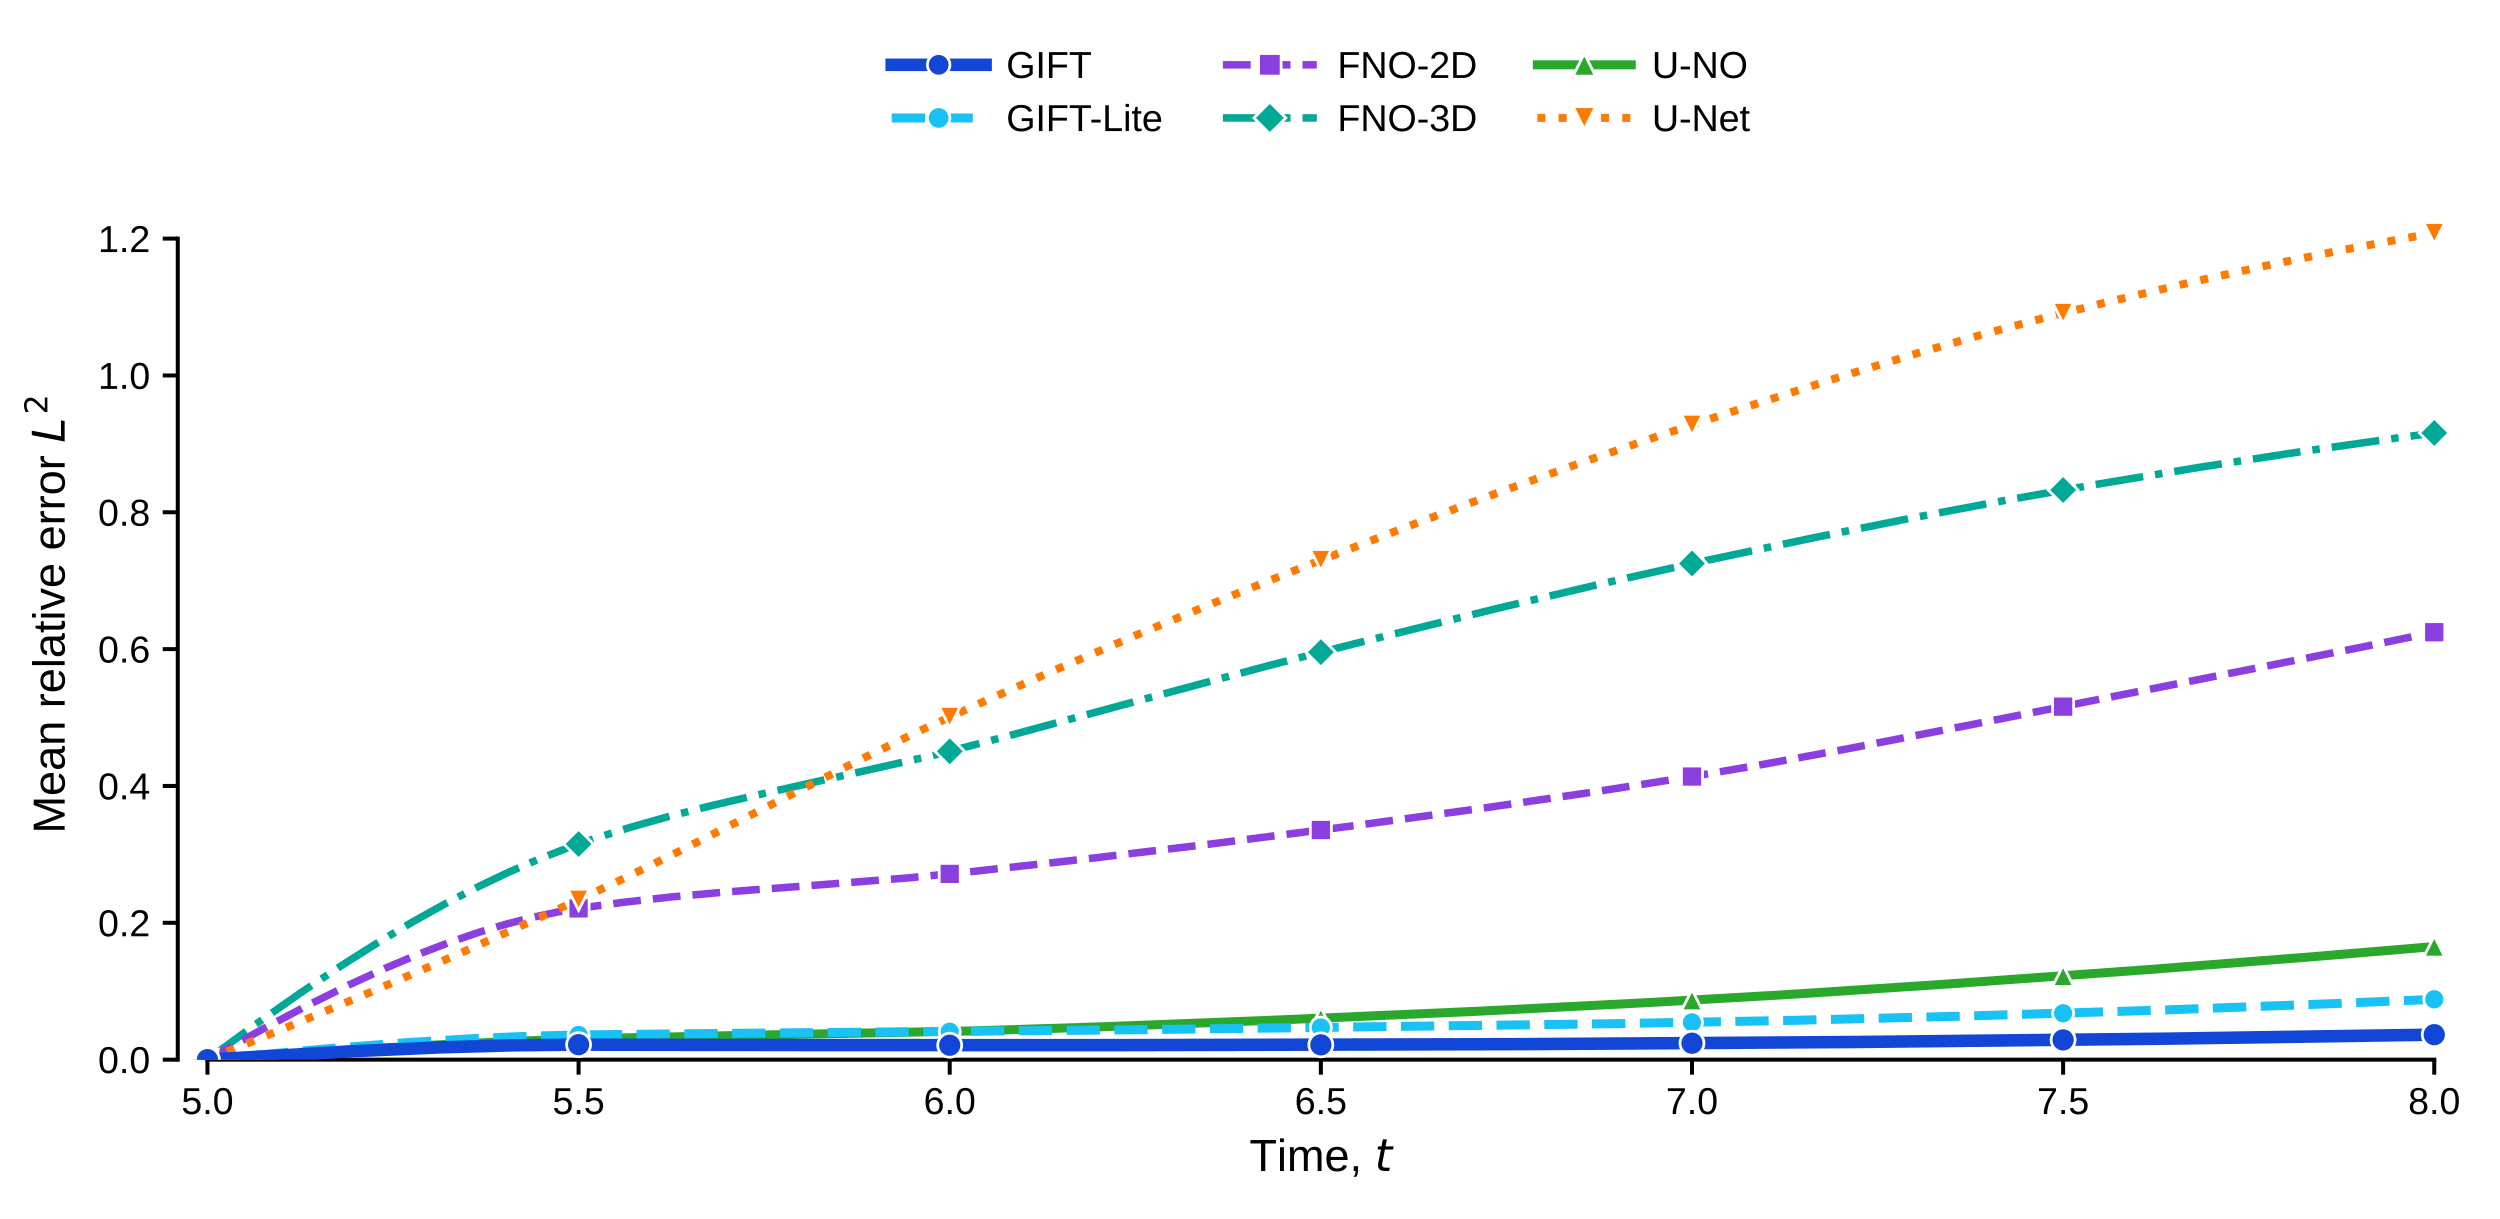
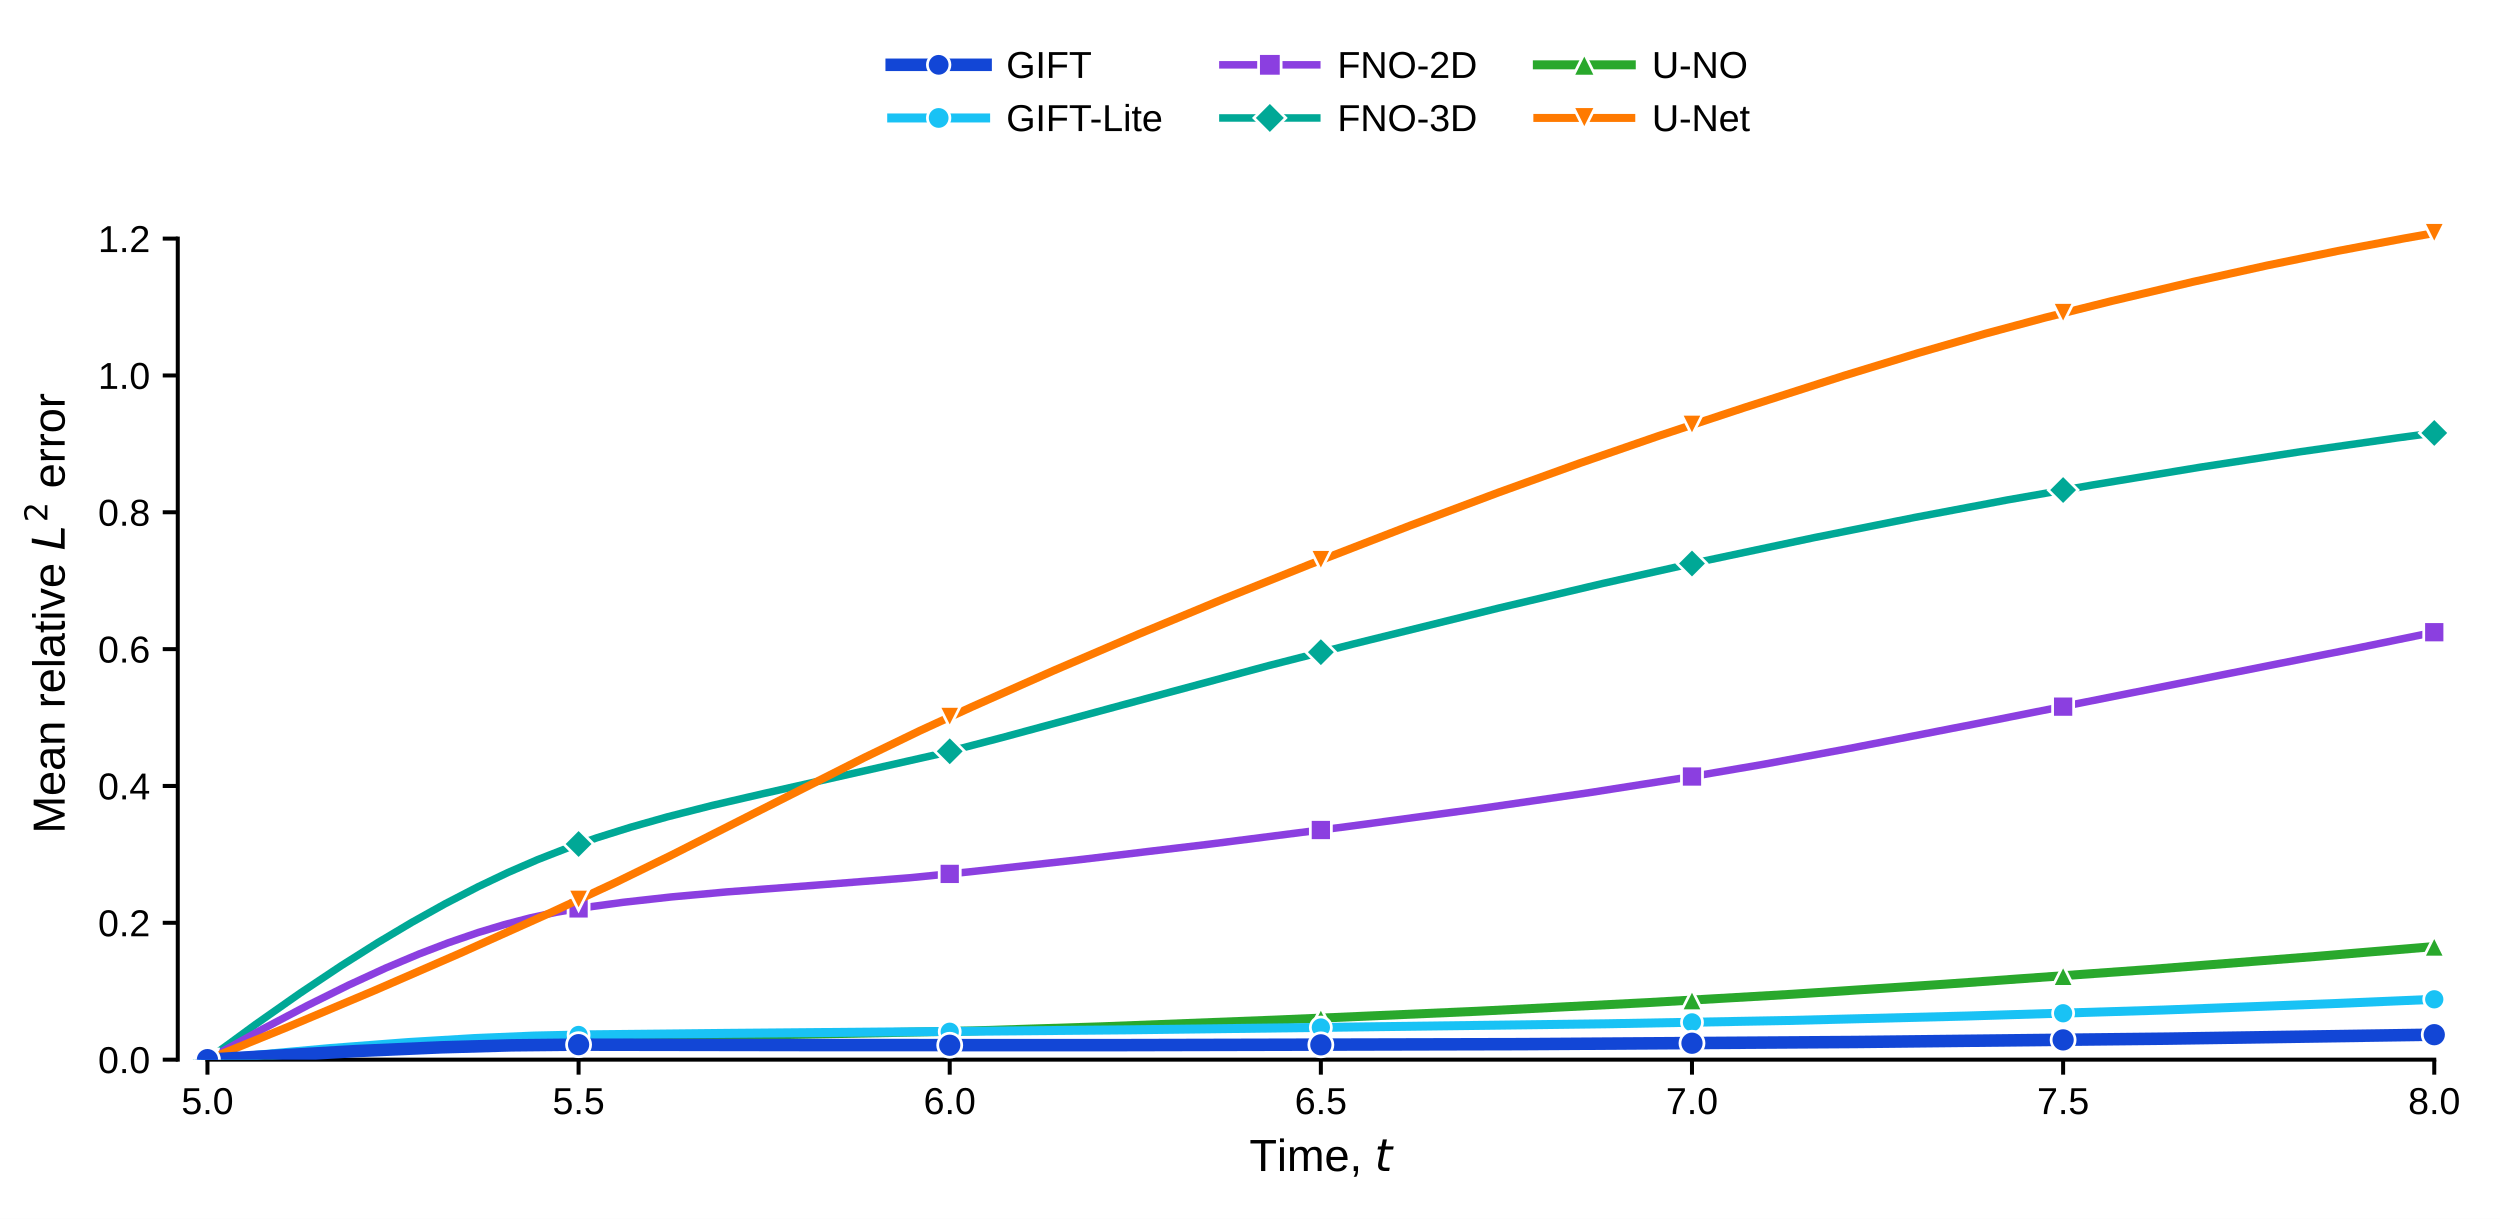
<svg xmlns="http://www.w3.org/2000/svg" xmlns:xlink="http://www.w3.org/1999/xlink" width="499.186pt" height="243.374pt" viewBox="0 0 499.186 243.374" version="1.1">
  <defs>
    <style type="text/css">*{stroke-linejoin: round; stroke-linecap: butt}</style>
  </defs>
  <g id="figure_1">
    <g id="patch_1">
      <path d="M 0 243.374  L 499.186 243.374  L 499.186 0  L 0 0  z " style="fill: #ffffff" />
    </g>
    <g id="axes_1">
      <g id="patch_2">
        <path d="M 35.495 211.584  L 491.986 211.584  L 491.986 33.342  L 35.495 33.342  z " style="fill: #ffffff" />
      </g>
      <g id="matplotlib.axis_1">
        <g id="xtick_1">
          <g id="line2d_1">
            <defs>
-               <path id="m64d109579c" d="M 0 0  L 0 3  " style="stroke: #000000; stroke-width: 0.8" />
+               <path id="mcca09afe3e" d="M 0 0  L 0 3  " style="stroke: #000000; stroke-width: 0.8" />
            </defs>
            <g>
-               <use xlink:href="#m64d109579c" x="41.423" y="211.584" style="stroke: #000000; stroke-width: 0.8" />
+               <use xlink:href="#mcca09afe3e" x="41.423" y="211.584" style="stroke: #000000; stroke-width: 0.8" />
            </g>
          </g>
          <g id="text_1">
            <text style="font-size: 7.5px; font-family: 'Arial', 'DejaVu Sans', 'Liberation Sans', sans-serif; text-anchor: middle" x="41.423" y="222.452" transform="rotate(-0 41.42346 222.4525)">5.0</text>
          </g>
        </g>
        <g id="xtick_2">
          <g id="line2d_2">
            <g>
-               <use xlink:href="#m64d109579c" x="115.529" y="211.584" style="stroke: #000000; stroke-width: 0.8" />
+               <use xlink:href="#mcca09afe3e" x="115.529" y="211.584" style="stroke: #000000; stroke-width: 0.8" />
            </g>
          </g>
          <g id="text_2">
            <text style="font-size: 7.5px; font-family: 'Arial', 'DejaVu Sans', 'Liberation Sans', sans-serif; text-anchor: middle" x="115.529" y="222.452" transform="rotate(-0 115.5292 222.4525)">5.5</text>
          </g>
        </g>
        <g id="xtick_3">
          <g id="line2d_3">
            <g>
-               <use xlink:href="#m64d109579c" x="189.635" y="211.584" style="stroke: #000000; stroke-width: 0.8" />
+               <use xlink:href="#mcca09afe3e" x="189.635" y="211.584" style="stroke: #000000; stroke-width: 0.8" />
            </g>
          </g>
          <g id="text_3">
            <text style="font-size: 7.5px; font-family: 'Arial', 'DejaVu Sans', 'Liberation Sans', sans-serif; text-anchor: middle" x="189.635" y="222.452" transform="rotate(-0 189.6349 222.4525)">6.0</text>
          </g>
        </g>
        <g id="xtick_4">
          <g id="line2d_4">
            <g>
-               <use xlink:href="#m64d109579c" x="263.741" y="211.584" style="stroke: #000000; stroke-width: 0.8" />
+               <use xlink:href="#mcca09afe3e" x="263.741" y="211.584" style="stroke: #000000; stroke-width: 0.8" />
            </g>
          </g>
          <g id="text_4">
            <text style="font-size: 7.5px; font-family: 'Arial', 'DejaVu Sans', 'Liberation Sans', sans-serif; text-anchor: middle" x="263.741" y="222.452" transform="rotate(-0 263.7407 222.4525)">6.5</text>
          </g>
        </g>
        <g id="xtick_5">
          <g id="line2d_5">
            <g>
-               <use xlink:href="#m64d109579c" x="337.846" y="211.584" style="stroke: #000000; stroke-width: 0.8" />
+               <use xlink:href="#mcca09afe3e" x="337.846" y="211.584" style="stroke: #000000; stroke-width: 0.8" />
            </g>
          </g>
          <g id="text_5">
            <text style="font-size: 7.5px; font-family: 'Arial', 'DejaVu Sans', 'Liberation Sans', sans-serif; text-anchor: middle" x="337.846" y="222.452" transform="rotate(-0 337.8464 222.4525)">7.0</text>
          </g>
        </g>
        <g id="xtick_6">
          <g id="line2d_6">
            <g>
-               <use xlink:href="#m64d109579c" x="411.952" y="211.584" style="stroke: #000000; stroke-width: 0.8" />
+               <use xlink:href="#mcca09afe3e" x="411.952" y="211.584" style="stroke: #000000; stroke-width: 0.8" />
            </g>
          </g>
          <g id="text_6">
            <text style="font-size: 7.5px; font-family: 'Arial', 'DejaVu Sans', 'Liberation Sans', sans-serif; text-anchor: middle" x="411.952" y="222.452" transform="rotate(-0 411.9521 222.4525)">7.5</text>
          </g>
        </g>
        <g id="xtick_7">
          <g id="line2d_7">
            <g>
-               <use xlink:href="#m64d109579c" x="486.058" y="211.584" style="stroke: #000000; stroke-width: 0.8" />
+               <use xlink:href="#mcca09afe3e" x="486.058" y="211.584" style="stroke: #000000; stroke-width: 0.8" />
            </g>
          </g>
          <g id="text_7">
            <text style="font-size: 7.5px; font-family: 'Arial', 'DejaVu Sans', 'Liberation Sans', sans-serif; text-anchor: middle" x="486.058" y="222.452" transform="rotate(-0 486.0579 222.4525)">8.0</text>
          </g>
        </g>
        <g id="text_8">
          <g transform="translate(249.4757 234.3851)">
            <text>
              <tspan x="0" y="-0.562" style="font-size: 9px; font-family: 'Arial'">T</tspan>
              <tspan x="5.498" y="-0.562" style="font-size: 9px; font-family: 'Arial'">i</tspan>
              <tspan x="7.497" y="-0.562" style="font-size: 9px; font-family: 'Arial'">m</tspan>
              <tspan x="14.994" y="-0.562" style="font-size: 9px; font-family: 'Arial'">e</tspan>
              <tspan x="20" y="-0.562" style="font-size: 9px; font-family: 'Arial'">,</tspan>
              <tspan x="22.5" y="-0.562" style="font-size: 9px; font-family: 'Arial'"> </tspan>
              <tspan x="25" y="-0.562" style="font-style: oblique; font-size: 9px; font-family: 'DejaVu Sans'">t</tspan>
            </text>
          </g>
        </g>
      </g>
      <g id="matplotlib.axis_2">
        <g id="ytick_1">
          <g id="line2d_8">
            <defs>
-               <path id="m14e2bdd901" d="M 0 0  L -3 0  " style="stroke: #000000; stroke-width: 0.8" />
+               <path id="m4d15c0b172" d="M 0 0  L -3 0  " style="stroke: #000000; stroke-width: 0.8" />
            </defs>
            <g>
-               <use xlink:href="#m14e2bdd901" x="35.495" y="211.584" style="stroke: #000000; stroke-width: 0.8" />
+               <use xlink:href="#m4d15c0b172" x="35.495" y="211.584" style="stroke: #000000; stroke-width: 0.8" />
            </g>
          </g>
          <g id="text_9">
            <text style="font-size: 7.5px; font-family: 'Arial', 'DejaVu Sans', 'Liberation Sans', sans-serif; text-anchor: end" x="29.995" y="214.268" transform="rotate(-0 29.995 214.2683)">0.0</text>
          </g>
        </g>
        <g id="ytick_2">
          <g id="line2d_9">
            <g>
-               <use xlink:href="#m14e2bdd901" x="35.495" y="184.261" style="stroke: #000000; stroke-width: 0.8" />
+               <use xlink:href="#m4d15c0b172" x="35.495" y="184.261" style="stroke: #000000; stroke-width: 0.8" />
            </g>
          </g>
          <g id="text_10">
            <text style="font-size: 7.5px; font-family: 'Arial', 'DejaVu Sans', 'Liberation Sans', sans-serif; text-anchor: end" x="29.995" y="186.945" transform="rotate(-0 29.995 186.9451)">0.2</text>
          </g>
        </g>
        <g id="ytick_3">
          <g id="line2d_10">
            <g>
-               <use xlink:href="#m14e2bdd901" x="35.495" y="156.938" style="stroke: #000000; stroke-width: 0.8" />
+               <use xlink:href="#m4d15c0b172" x="35.495" y="156.938" style="stroke: #000000; stroke-width: 0.8" />
            </g>
          </g>
          <g id="text_11">
            <text style="font-size: 7.5px; font-family: 'Arial', 'DejaVu Sans', 'Liberation Sans', sans-serif; text-anchor: end" x="29.995" y="159.622" transform="rotate(-0 29.995 159.6219)">0.4</text>
          </g>
        </g>
        <g id="ytick_4">
          <g id="line2d_11">
            <g>
-               <use xlink:href="#m14e2bdd901" x="35.495" y="129.614" style="stroke: #000000; stroke-width: 0.8" />
+               <use xlink:href="#m4d15c0b172" x="35.495" y="129.614" style="stroke: #000000; stroke-width: 0.8" />
            </g>
          </g>
          <g id="text_12">
            <text style="font-size: 7.5px; font-family: 'Arial', 'DejaVu Sans', 'Liberation Sans', sans-serif; text-anchor: end" x="29.995" y="132.299" transform="rotate(-0 29.995 132.2987)">0.6</text>
          </g>
        </g>
        <g id="ytick_5">
          <g id="line2d_12">
            <g>
-               <use xlink:href="#m14e2bdd901" x="35.495" y="102.291" style="stroke: #000000; stroke-width: 0.8" />
+               <use xlink:href="#m4d15c0b172" x="35.495" y="102.291" style="stroke: #000000; stroke-width: 0.8" />
            </g>
          </g>
          <g id="text_13">
            <text style="font-size: 7.5px; font-family: 'Arial', 'DejaVu Sans', 'Liberation Sans', sans-serif; text-anchor: end" x="29.995" y="104.975" transform="rotate(-0 29.995 104.9755)">0.8</text>
          </g>
        </g>
        <g id="ytick_6">
          <g id="line2d_13">
            <g>
-               <use xlink:href="#m14e2bdd901" x="35.495" y="74.968" style="stroke: #000000; stroke-width: 0.8" />
+               <use xlink:href="#m4d15c0b172" x="35.495" y="74.968" style="stroke: #000000; stroke-width: 0.8" />
            </g>
          </g>
          <g id="text_14">
            <text style="font-size: 7.5px; font-family: 'Arial', 'DejaVu Sans', 'Liberation Sans', sans-serif; text-anchor: end" x="29.995" y="77.652" transform="rotate(-0 29.995 77.65226)">1.0</text>
          </g>
        </g>
        <g id="ytick_7">
          <g id="line2d_14">
            <g>
-               <use xlink:href="#m14e2bdd901" x="35.495" y="47.645" style="stroke: #000000; stroke-width: 0.8" />
+               <use xlink:href="#m4d15c0b172" x="35.495" y="47.645" style="stroke: #000000; stroke-width: 0.8" />
            </g>
          </g>
          <g id="text_15">
            <text style="font-size: 7.5px; font-family: 'Arial', 'DejaVu Sans', 'Liberation Sans', sans-serif; text-anchor: end" x="29.995" y="50.329" transform="rotate(-0 29.995 50.32905)">1.2</text>
          </g>
        </g>
        <g id="text_16">
          <g transform="translate(13.78125 166.4279) rotate(-90)">
            <text>
              <tspan x="0" y="-0.873" style="font-size: 9px; font-family: 'Arial'">M</tspan>
              <tspan x="7.497" y="-0.873" style="font-size: 9px; font-family: 'Arial'">e</tspan>
              <tspan x="12.502" y="-0.873" style="font-size: 9px; font-family: 'Arial'">a</tspan>
              <tspan x="17.508" y="-0.873" style="font-size: 9px; font-family: 'Arial'">n</tspan>
              <tspan x="22.513" y="-0.873" style="font-size: 9px; font-family: 'Arial'"> </tspan>
              <tspan x="25.014" y="-0.873" style="font-size: 9px; font-family: 'Arial'">r</tspan>
              <tspan x="28.011" y="-0.873" style="font-size: 9px; font-family: 'Arial'">e</tspan>
              <tspan x="33.016" y="-0.873" style="font-size: 9px; font-family: 'Arial'">l</tspan>
              <tspan x="35.016" y="-0.873" style="font-size: 9px; font-family: 'Arial'">a</tspan>
              <tspan x="40.021" y="-0.873" style="font-size: 9px; font-family: 'Arial'">t</tspan>
              <tspan x="42.521" y="-0.873" style="font-size: 9px; font-family: 'Arial'">i</tspan>
              <tspan x="44.521" y="-0.873" style="font-size: 9px; font-family: 'Arial'">v</tspan>
              <tspan x="49.021" y="-0.873" style="font-size: 9px; font-family: 'Arial'">e</tspan>
              <tspan x="54.026" y="-0.873" style="font-size: 9px; font-family: 'Arial'"> </tspan>
-               <tspan x="56.527" y="-0.873" style="font-size: 9px; font-family: 'Arial'">e</tspan>
-               <tspan x="61.532" y="-0.873" style="font-size: 9px; font-family: 'Arial'">r</tspan>
-               <tspan x="64.529" y="-0.873" style="font-size: 9px; font-family: 'Arial'">r</tspan>
-               <tspan x="67.526" y="-0.873" style="font-size: 9px; font-family: 'Arial'">o</tspan>
-               <tspan x="72.532" y="-0.873" style="font-size: 9px; font-family: 'Arial'">r</tspan>
-               <tspan x="75.529" y="-0.873" style="font-size: 9px; font-family: 'Arial'"> </tspan>
-               <tspan x="78.029" y="-0.873" style="font-style: oblique; font-size: 9px; font-family: 'DejaVu Sans'">L</tspan>
-               <tspan x="83.675" y="-4.319" style="font-size: 6.3px; font-family: 'DejaVu Sans'">2</tspan>
+               <tspan x="66.427" y="-0.873" style="font-size: 9px; font-family: 'Arial'"> </tspan>
+               <tspan x="68.927" y="-0.873" style="font-size: 9px; font-family: 'Arial'">e</tspan>
+               <tspan x="73.933" y="-0.873" style="font-size: 9px; font-family: 'Arial'">r</tspan>
+               <tspan x="76.93" y="-0.873" style="font-size: 9px; font-family: 'Arial'">r</tspan>
+               <tspan x="79.927" y="-0.873" style="font-size: 9px; font-family: 'Arial'">o</tspan>
+               <tspan x="84.932" y="-0.873" style="font-size: 9px; font-family: 'Arial'">r</tspan>
+               <tspan x="56.527" y="-0.873" style="font-style: oblique; font-size: 9px; font-family: 'DejaVu Sans'">L</tspan>
+               <tspan x="62.173" y="-4.319" style="font-size: 6.3px; font-family: 'DejaVu Sans'">2</tspan>
            </text>
          </g>
        </g>
      </g>
      <g id="patch_3">
        <path d="M 35.495 211.584  L 35.495 47.645  " style="fill: none; stroke: #000000; stroke-width: 0.8; stroke-linejoin: miter; stroke-linecap: square" />
      </g>
      <g id="patch_4">
        <path d="M 41.423 211.584  L 486.058 211.584  " style="fill: none; stroke: #000000; stroke-width: 0.8; stroke-linejoin: miter; stroke-linecap: square" />
      </g>
      <g id="line2d_15">
-         <path d="M 41.423 211.584  L 51.057 204.527  L 59.95 198.289  L 68.102 192.85  L 75.512 188.17  L 82.182 184.199  L 88.851 180.478  L 95.521 177.029  L 101.449 174.208  L 107.378 171.635  L 113.306 169.323  L 119.234 167.269  L 125.904 165.181  L 133.315 163.087  L 142.207 160.825  L 152.582 158.425  L 187.412 150.58  L 200.01 147.293  L 224.465 140.67  L 253.366 132.89  L 270.41 128.544  L 299.311 121.398  L 320.061 116.494  L 337.846 112.518  L 362.301 107.338  L 382.31 103.318  L 400.836 99.821  L 417.881 96.828  L 439.371 93.278  L 459.38 90.192  L 478.647 87.444  L 486.058 86.45  L 486.058 86.45  " clip-path="url(#pedb74ecdf4)" style="fill: none; stroke-dasharray: 9.6,2.4,1.5,2.4; stroke-dashoffset: 0; stroke: #00a896; stroke-width: 1.5" />
+         <path d="M 41.423 211.584  L 51.057 204.527  L 59.95 198.289  L 68.102 192.85  L 75.512 188.17  L 82.182 184.199  L 88.851 180.478  L 95.521 177.029  L 101.449 174.208  L 107.378 171.635  L 113.306 169.323  L 119.234 167.269  L 125.904 165.181  L 133.315 163.087  L 142.207 160.825  L 152.582 158.425  L 187.412 150.58  L 200.01 147.293  L 224.465 140.67  L 253.366 132.89  L 270.41 128.544  L 299.311 121.398  L 320.061 116.494  L 337.846 112.518  L 362.301 107.338  L 382.31 103.318  L 400.836 99.821  L 417.881 96.828  L 439.371 93.278  L 459.38 90.192  L 478.647 87.444  L 486.058 86.45  L 486.058 86.45  " clip-path="url(#pe51feea8d5)" style="fill: none; stroke: #00a896; stroke-width: 1.5; stroke-linecap: round" />
      </g>
      <g id="line2d_16">
        <defs>
-           <path id="m8e33d2d7c6" d="M 0 2.97  L 2.97 0  L 0 -2.97  L -2.97 0  z " style="stroke: #ffffff; stroke-width: 0.55; stroke-linejoin: miter" />
-         </defs>
-         <g clip-path="url(#pedb74ecdf4)">
-           <use xlink:href="#m8e33d2d7c6" x="41.423" y="211.584" style="fill: #00a896; stroke: #ffffff; stroke-width: 0.55; stroke-linejoin: miter" />
-           <use xlink:href="#m8e33d2d7c6" x="115.529" y="168.526" style="fill: #00a896; stroke: #ffffff; stroke-width: 0.55; stroke-linejoin: miter" />
-           <use xlink:href="#m8e33d2d7c6" x="189.635" y="150.014" style="fill: #00a896; stroke: #ffffff; stroke-width: 0.55; stroke-linejoin: miter" />
-           <use xlink:href="#m8e33d2d7c6" x="263.741" y="130.223" style="fill: #00a896; stroke: #ffffff; stroke-width: 0.55; stroke-linejoin: miter" />
-           <use xlink:href="#m8e33d2d7c6" x="337.846" y="112.518" style="fill: #00a896; stroke: #ffffff; stroke-width: 0.55; stroke-linejoin: miter" />
-           <use xlink:href="#m8e33d2d7c6" x="411.952" y="97.847" style="fill: #00a896; stroke: #ffffff; stroke-width: 0.55; stroke-linejoin: miter" />
-           <use xlink:href="#m8e33d2d7c6" x="486.058" y="86.45" style="fill: #00a896; stroke: #ffffff; stroke-width: 0.55; stroke-linejoin: miter" />
+           <path id="m226656c26d" d="M 0 2.97  L 2.97 0  L 0 -2.97  L -2.97 0  z " style="stroke: #ffffff; stroke-width: 0.55; stroke-linejoin: miter" />
+         </defs>
+         <g clip-path="url(#pe51feea8d5)">
+           <use xlink:href="#m226656c26d" x="41.423" y="211.584" style="fill: #00a896; stroke: #ffffff; stroke-width: 0.55; stroke-linejoin: miter" />
+           <use xlink:href="#m226656c26d" x="115.529" y="168.526" style="fill: #00a896; stroke: #ffffff; stroke-width: 0.55; stroke-linejoin: miter" />
+           <use xlink:href="#m226656c26d" x="189.635" y="150.014" style="fill: #00a896; stroke: #ffffff; stroke-width: 0.55; stroke-linejoin: miter" />
+           <use xlink:href="#m226656c26d" x="263.741" y="130.223" style="fill: #00a896; stroke: #ffffff; stroke-width: 0.55; stroke-linejoin: miter" />
+           <use xlink:href="#m226656c26d" x="337.846" y="112.518" style="fill: #00a896; stroke: #ffffff; stroke-width: 0.55; stroke-linejoin: miter" />
+           <use xlink:href="#m226656c26d" x="411.952" y="97.847" style="fill: #00a896; stroke: #ffffff; stroke-width: 0.55; stroke-linejoin: miter" />
+           <use xlink:href="#m226656c26d" x="486.058" y="86.45" style="fill: #00a896; stroke: #ffffff; stroke-width: 0.55; stroke-linejoin: miter" />
        </g>
      </g>
      <g id="line2d_17">
-         <path d="M 41.423 211.584  L 52.539 205.429  L 61.432 200.744  L 69.584 196.708  L 76.994 193.303  L 83.664 190.492  L 89.592 188.222  L 95.521 186.189  L 100.708 184.624  L 105.895 183.274  L 111.083 182.153  L 116.27 181.276  L 124.422 180.168  L 134.056 179.094  L 145.171 178.087  L 162.957 176.74  L 181.483 175.28  L 193.34 174.109  L 216.313 171.568  L 241.509 168.554  L 269.669 164.957  L 295.606 161.436  L 317.838 158.196  L 337.846 155.052  L 351.926 152.645  L 368.971 149.499  L 394.167 144.591  L 471.237 129.282  L 486.058 126.236  L 486.058 126.236  " clip-path="url(#pedb74ecdf4)" style="fill: none; stroke-dasharray: 5.55,2.4; stroke-dashoffset: 0; stroke: #8b3fe0; stroke-width: 1.5" />
+         <path d="M 41.423 211.584  L 52.539 205.429  L 61.432 200.744  L 69.584 196.708  L 76.994 193.303  L 83.664 190.492  L 89.592 188.222  L 95.521 186.189  L 100.708 184.624  L 105.895 183.274  L 111.083 182.153  L 116.27 181.276  L 124.422 180.168  L 134.056 179.094  L 145.171 178.087  L 162.957 176.74  L 181.483 175.28  L 193.34 174.109  L 216.313 171.568  L 241.509 168.554  L 269.669 164.957  L 295.606 161.436  L 317.838 158.196  L 337.846 155.052  L 351.926 152.645  L 368.971 149.499  L 394.167 144.591  L 471.237 129.282  L 486.058 126.236  L 486.058 126.236  " clip-path="url(#pe51feea8d5)" style="fill: none; stroke: #8b3fe0; stroke-width: 1.5; stroke-linecap: round" />
      </g>
      <g id="legend_1">
        <g id="line2d_18">
          <path d="M 178.051 12.943  L 187.426 12.943  L 196.801 12.943  " style="fill: none; stroke: #1246d6; stroke-width: 2.5; stroke-linecap: square" />
          <defs>
-             <path id="m6ca588ec09" d="M 0 2.25  C 0.597 2.25 1.169 2.013 1.591 1.591  C 2.013 1.169 2.25 0.597 2.25 0  C 2.25 -0.597 2.013 -1.169 1.591 -1.591  C 1.169 -2.013 0.597 -2.25 0 -2.25  C -0.597 -2.25 -1.169 -2.013 -1.591 -1.591  C -2.013 -1.169 -2.25 -0.597 -2.25 0  C -2.25 0.597 -2.013 1.169 -1.591 1.591  C -1.169 2.013 -0.597 2.25 0 2.25  z " style="stroke: #ffffff; stroke-width: 0.55" />
-           </defs>
-           <g>
-             <use xlink:href="#m6ca588ec09" x="187.426" y="12.943" style="fill: #1246d6; stroke: #ffffff; stroke-width: 0.55" />
+             <path id="md48e1f706d" d="M 0 2.25  C 0.597 2.25 1.169 2.013 1.591 1.591  C 2.013 1.169 2.25 0.597 2.25 0  C 2.25 -0.597 2.013 -1.169 1.591 -1.591  C 1.169 -2.013 0.597 -2.25 0 -2.25  C -0.597 -2.25 -1.169 -2.013 -1.591 -1.591  C -2.013 -1.169 -2.25 -0.597 -2.25 0  C -2.25 0.597 -2.013 1.169 -1.591 1.591  C -1.169 2.013 -0.597 2.25 0 2.25  z " style="stroke: #ffffff; stroke-width: 0.55" />
+           </defs>
+           <g>
+             <use xlink:href="#md48e1f706d" x="187.426" y="12.943" style="fill: #1246d6; stroke: #ffffff; stroke-width: 0.55" />
          </g>
        </g>
        <g id="text_17">
          <text style="font-size: 7.5px; font-family: 'Arial', 'DejaVu Sans', 'Liberation Sans', sans-serif; text-anchor: start" x="200.926" y="15.568" transform="rotate(-0 200.9258 15.56836)">GIFT</text>
        </g>
        <g id="line2d_19">
-           <path d="M 178.051 23.552  L 187.426 23.552  L 196.801 23.552  " style="fill: none; stroke-dasharray: 6.66,2.88; stroke-dashoffset: 0; stroke: #19c2f5; stroke-width: 1.8" />
-           <defs>
-             <path id="m32e6baffbb" d="M 0 2.25  C 0.597 2.25 1.169 2.013 1.591 1.591  C 2.013 1.169 2.25 0.597 2.25 0  C 2.25 -0.597 2.013 -1.169 1.591 -1.591  C 1.169 -2.013 0.597 -2.25 0 -2.25  C -0.597 -2.25 -1.169 -2.013 -1.591 -1.591  C -2.013 -1.169 -2.25 -0.597 -2.25 0  C -2.25 0.597 -2.013 1.169 -1.591 1.591  C -1.169 2.013 -0.597 2.25 0 2.25  z " style="stroke: #ffffff; stroke-width: 0.55" />
-           </defs>
-           <g>
-             <use xlink:href="#m32e6baffbb" x="187.426" y="23.552" style="fill: #19c2f5; stroke: #ffffff; stroke-width: 0.55" />
+           <path d="M 178.051 23.552  L 187.426 23.552  L 196.801 23.552  " style="fill: none; stroke: #19c2f5; stroke-width: 1.8; stroke-linecap: square" />
+           <defs>
+             <path id="m1aa74fb80d" d="M 0 2.25  C 0.597 2.25 1.169 2.013 1.591 1.591  C 2.013 1.169 2.25 0.597 2.25 0  C 2.25 -0.597 2.013 -1.169 1.591 -1.591  C 1.169 -2.013 0.597 -2.25 0 -2.25  C -0.597 -2.25 -1.169 -2.013 -1.591 -1.591  C -2.013 -1.169 -2.25 -0.597 -2.25 0  C -2.25 0.597 -2.013 1.169 -1.591 1.591  C -1.169 2.013 -0.597 2.25 0 2.25  z " style="stroke: #ffffff; stroke-width: 0.55" />
+           </defs>
+           <g>
+             <use xlink:href="#m1aa74fb80d" x="187.426" y="23.552" style="fill: #19c2f5; stroke: #ffffff; stroke-width: 0.55" />
          </g>
        </g>
        <g id="text_18">
          <text style="font-size: 7.5px; font-family: 'Arial', 'DejaVu Sans', 'Liberation Sans', sans-serif; text-anchor: start" x="200.926" y="26.177" transform="rotate(-0 200.9258 26.17734)">GIFT-Lite</text>
        </g>
        <g id="line2d_20">
-           <path d="M 244.181 12.943  L 253.556 12.943  L 262.931 12.943  " style="fill: none; stroke-dasharray: 5.55,2.4; stroke-dashoffset: 0; stroke: #8b3fe0; stroke-width: 1.5" />
-           <defs>
-             <path id="m2a71a21c1a" d="M -2.25 2.25  L 2.25 2.25  L 2.25 -2.25  L -2.25 -2.25  z " style="stroke: #ffffff; stroke-width: 0.55; stroke-linejoin: miter" />
-           </defs>
-           <g>
-             <use xlink:href="#m2a71a21c1a" x="253.556" y="12.943" style="fill: #8b3fe0; stroke: #ffffff; stroke-width: 0.55; stroke-linejoin: miter" />
+           <path d="M 244.181 12.943  L 253.556 12.943  L 262.931 12.943  " style="fill: none; stroke: #8b3fe0; stroke-width: 1.5; stroke-linecap: square" />
+           <defs>
+             <path id="mbe05090acd" d="M -2.25 2.25  L 2.25 2.25  L 2.25 -2.25  L -2.25 -2.25  z " style="stroke: #ffffff; stroke-width: 0.55; stroke-linejoin: miter" />
+           </defs>
+           <g>
+             <use xlink:href="#mbe05090acd" x="253.556" y="12.943" style="fill: #8b3fe0; stroke: #ffffff; stroke-width: 0.55; stroke-linejoin: miter" />
          </g>
        </g>
        <g id="text_19">
          <text style="font-size: 7.5px; font-family: 'Arial', 'DejaVu Sans', 'Liberation Sans', sans-serif; text-anchor: start" x="267.056" y="15.568" transform="rotate(-0 267.0559 15.56836)">FNO-2D</text>
        </g>
        <g id="line2d_21">
-           <path d="M 244.181 23.552  L 253.556 23.552  L 262.931 23.552  " style="fill: none; stroke-dasharray: 9.6,2.4,1.5,2.4; stroke-dashoffset: 0; stroke: #00a896; stroke-width: 1.5" />
-           <defs>
-             <path id="m9130be636a" d="M 0 3.182  L 3.182 0  L 0 -3.182  L -3.182 0  z " style="stroke: #ffffff; stroke-width: 0.55; stroke-linejoin: miter" />
-           </defs>
-           <g>
-             <use xlink:href="#m9130be636a" x="253.556" y="23.552" style="fill: #00a896; stroke: #ffffff; stroke-width: 0.55; stroke-linejoin: miter" />
+           <path d="M 244.181 23.552  L 253.556 23.552  L 262.931 23.552  " style="fill: none; stroke: #00a896; stroke-width: 1.5; stroke-linecap: square" />
+           <defs>
+             <path id="m8ff8d693ea" d="M 0 3.182  L 3.182 0  L 0 -3.182  L -3.182 0  z " style="stroke: #ffffff; stroke-width: 0.55; stroke-linejoin: miter" />
+           </defs>
+           <g>
+             <use xlink:href="#m8ff8d693ea" x="253.556" y="23.552" style="fill: #00a896; stroke: #ffffff; stroke-width: 0.55; stroke-linejoin: miter" />
          </g>
        </g>
        <g id="text_20">
          <text style="font-size: 7.5px; font-family: 'Arial', 'DejaVu Sans', 'Liberation Sans', sans-serif; text-anchor: start" x="267.056" y="26.177" transform="rotate(-0 267.0559 26.17734)">FNO-3D</text>
        </g>
        <g id="line2d_22">
          <path d="M 306.971 12.943  L 316.346 12.943  L 325.721 12.943  " style="fill: none; stroke: #29a82c; stroke-width: 1.8; stroke-linecap: square" />
          <defs>
-             <path id="m88efb34d67" d="M 0 -2.25  L -2.25 2.25  L 2.25 2.25  z " style="stroke: #ffffff; stroke-width: 0.55; stroke-linejoin: miter" />
-           </defs>
-           <g>
-             <use xlink:href="#m88efb34d67" x="316.346" y="12.943" style="fill: #29a82c; stroke: #ffffff; stroke-width: 0.55; stroke-linejoin: miter" />
+             <path id="m33fc268300" d="M 0 -2.25  L -2.25 2.25  L 2.25 2.25  z " style="stroke: #ffffff; stroke-width: 0.55; stroke-linejoin: miter" />
+           </defs>
+           <g>
+             <use xlink:href="#m33fc268300" x="316.346" y="12.943" style="fill: #29a82c; stroke: #ffffff; stroke-width: 0.55; stroke-linejoin: miter" />
          </g>
        </g>
        <g id="text_21">
          <text style="font-size: 7.5px; font-family: 'Arial', 'DejaVu Sans', 'Liberation Sans', sans-serif; text-anchor: start" x="329.846" y="15.568" transform="rotate(-0 329.8461 15.56836)">U-NO</text>
        </g>
        <g id="line2d_23">
-           <path d="M 306.971 23.552  L 316.346 23.552  L 325.721 23.552  " style="fill: none; stroke-dasharray: 1.6,2.64; stroke-dashoffset: 0; stroke: #ff7a00; stroke-width: 1.6" />
-           <defs>
-             <path id="m3e7d0b1c91" d="M -0 2.25  L 2.25 -2.25  L -2.25 -2.25  z " style="stroke: #ffffff; stroke-width: 0.55; stroke-linejoin: miter" />
-           </defs>
-           <g>
-             <use xlink:href="#m3e7d0b1c91" x="316.346" y="23.552" style="fill: #ff7a00; stroke: #ffffff; stroke-width: 0.55; stroke-linejoin: miter" />
+           <path d="M 306.971 23.552  L 316.346 23.552  L 325.721 23.552  " style="fill: none; stroke: #ff7a00; stroke-width: 1.6; stroke-linecap: square" />
+           <defs>
+             <path id="m8879d3a602" d="M -0 2.25  L 2.25 -2.25  L -2.25 -2.25  z " style="stroke: #ffffff; stroke-width: 0.55; stroke-linejoin: miter" />
+           </defs>
+           <g>
+             <use xlink:href="#m8879d3a602" x="316.346" y="23.552" style="fill: #ff7a00; stroke: #ffffff; stroke-width: 0.55; stroke-linejoin: miter" />
          </g>
        </g>
        <g id="text_22">
          <text style="font-size: 7.5px; font-family: 'Arial', 'DejaVu Sans', 'Liberation Sans', sans-serif; text-anchor: start" x="329.846" y="26.177" transform="rotate(-0 329.8461 26.17734)">U-Net</text>
        </g>
      </g>
      <g id="line2d_24">
        <defs>
-           <path id="m1affe0dca4" d="M -2.1 2.1  L 2.1 2.1  L 2.1 -2.1  L -2.1 -2.1  z " style="stroke: #ffffff; stroke-width: 0.55; stroke-linejoin: miter" />
-         </defs>
-         <g clip-path="url(#pedb74ecdf4)">
-           <use xlink:href="#m1affe0dca4" x="41.423" y="211.584" style="fill: #8b3fe0; stroke: #ffffff; stroke-width: 0.55; stroke-linejoin: miter" />
-           <use xlink:href="#m1affe0dca4" x="115.529" y="181.387" style="fill: #8b3fe0; stroke: #ffffff; stroke-width: 0.55; stroke-linejoin: miter" />
-           <use xlink:href="#m1affe0dca4" x="189.635" y="174.497" style="fill: #8b3fe0; stroke: #ffffff; stroke-width: 0.55; stroke-linejoin: miter" />
-           <use xlink:href="#m1affe0dca4" x="263.741" y="165.732" style="fill: #8b3fe0; stroke: #ffffff; stroke-width: 0.55; stroke-linejoin: miter" />
-           <use xlink:href="#m1affe0dca4" x="337.846" y="155.052" style="fill: #8b3fe0; stroke: #ffffff; stroke-width: 0.55; stroke-linejoin: miter" />
-           <use xlink:href="#m1affe0dca4" x="411.952" y="141.1" style="fill: #8b3fe0; stroke: #ffffff; stroke-width: 0.55; stroke-linejoin: miter" />
-           <use xlink:href="#m1affe0dca4" x="486.058" y="126.236" style="fill: #8b3fe0; stroke: #ffffff; stroke-width: 0.55; stroke-linejoin: miter" />
+           <path id="m7659e0f550" d="M -2.1 2.1  L 2.1 2.1  L 2.1 -2.1  L -2.1 -2.1  z " style="stroke: #ffffff; stroke-width: 0.55; stroke-linejoin: miter" />
+         </defs>
+         <g clip-path="url(#pe51feea8d5)">
+           <use xlink:href="#m7659e0f550" x="41.423" y="211.584" style="fill: #8b3fe0; stroke: #ffffff; stroke-width: 0.55; stroke-linejoin: miter" />
+           <use xlink:href="#m7659e0f550" x="115.529" y="181.387" style="fill: #8b3fe0; stroke: #ffffff; stroke-width: 0.55; stroke-linejoin: miter" />
+           <use xlink:href="#m7659e0f550" x="189.635" y="174.497" style="fill: #8b3fe0; stroke: #ffffff; stroke-width: 0.55; stroke-linejoin: miter" />
+           <use xlink:href="#m7659e0f550" x="263.741" y="165.732" style="fill: #8b3fe0; stroke: #ffffff; stroke-width: 0.55; stroke-linejoin: miter" />
+           <use xlink:href="#m7659e0f550" x="337.846" y="155.052" style="fill: #8b3fe0; stroke: #ffffff; stroke-width: 0.55; stroke-linejoin: miter" />
+           <use xlink:href="#m7659e0f550" x="411.952" y="141.1" style="fill: #8b3fe0; stroke: #ffffff; stroke-width: 0.55; stroke-linejoin: miter" />
+           <use xlink:href="#m7659e0f550" x="486.058" y="126.236" style="fill: #8b3fe0; stroke: #ffffff; stroke-width: 0.55; stroke-linejoin: miter" />
        </g>
      </g>
      <g id="line2d_25">
-         <path d="M 41.423 211.584  L 57.727 204.954  L 74.771 197.778  L 91.815 190.364  L 109.601 182.386  L 122.94 176.196  L 134.056 170.758  L 150.359 162.505  L 172.591 151.268  L 183.706 145.896  L 194.081 141.135  L 210.385 133.9  L 227.429 126.586  L 244.473 119.522  L 261.517 112.701  L 281.526 104.958  L 299.311 98.299  L 315.615 92.422  L 331.177 87.048  L 348.221 81.417  L 368.23 75.003  L 383.051 70.475  L 396.39 66.632  L 408.247 63.449  L 421.586 60.123  L 437.889 56.274  L 452.71 52.999  L 466.79 50.109  L 480.129 47.591  L 486.058 46.545  L 486.058 46.545  " clip-path="url(#pedb74ecdf4)" style="fill: none; stroke-dasharray: 1.6,2.64; stroke-dashoffset: 0; stroke: #ff7a00; stroke-width: 1.6" />
+         <path d="M 41.423 211.584  L 57.727 204.954  L 74.771 197.778  L 91.815 190.364  L 109.601 182.386  L 122.94 176.196  L 134.056 170.758  L 150.359 162.505  L 172.591 151.268  L 183.706 145.896  L 194.081 141.135  L 210.385 133.9  L 227.429 126.586  L 244.473 119.522  L 261.517 112.701  L 281.526 104.958  L 299.311 98.299  L 315.615 92.422  L 331.177 87.048  L 348.221 81.417  L 368.23 75.003  L 383.051 70.475  L 396.39 66.632  L 408.247 63.449  L 421.586 60.123  L 437.889 56.274  L 452.71 52.999  L 466.79 50.109  L 480.129 47.591  L 486.058 46.545  L 486.058 46.545  " clip-path="url(#pe51feea8d5)" style="fill: none; stroke: #ff7a00; stroke-width: 1.6; stroke-linecap: round" />
      </g>
      <g id="line2d_26">
        <defs>
-           <path id="mf99ed2cd27" d="M -0 2.1  L 2.1 -2.1  L -2.1 -2.1  z " style="stroke: #ffffff; stroke-width: 0.55; stroke-linejoin: miter" />
-         </defs>
-         <g clip-path="url(#pedb74ecdf4)">
-           <use xlink:href="#mf99ed2cd27" x="41.423" y="211.584" style="fill: #ff7a00; stroke: #ffffff; stroke-width: 0.55; stroke-linejoin: miter" />
-           <use xlink:href="#mf99ed2cd27" x="115.529" y="179.674" style="fill: #ff7a00; stroke: #ffffff; stroke-width: 0.55; stroke-linejoin: miter" />
-           <use xlink:href="#mf99ed2cd27" x="189.635" y="143.15" style="fill: #ff7a00; stroke: #ffffff; stroke-width: 0.55; stroke-linejoin: miter" />
-           <use xlink:href="#mf99ed2cd27" x="263.741" y="111.829" style="fill: #ff7a00; stroke: #ffffff; stroke-width: 0.55; stroke-linejoin: miter" />
-           <use xlink:href="#mf99ed2cd27" x="337.846" y="84.823" style="fill: #ff7a00; stroke: #ffffff; stroke-width: 0.55; stroke-linejoin: miter" />
-           <use xlink:href="#mf99ed2cd27" x="411.952" y="62.505" style="fill: #ff7a00; stroke: #ffffff; stroke-width: 0.55; stroke-linejoin: miter" />
-           <use xlink:href="#mf99ed2cd27" x="486.058" y="46.545" style="fill: #ff7a00; stroke: #ffffff; stroke-width: 0.55; stroke-linejoin: miter" />
+           <path id="m13e36aa280" d="M -0 2.1  L 2.1 -2.1  L -2.1 -2.1  z " style="stroke: #ffffff; stroke-width: 0.55; stroke-linejoin: miter" />
+         </defs>
+         <g clip-path="url(#pe51feea8d5)">
+           <use xlink:href="#m13e36aa280" x="41.423" y="211.584" style="fill: #ff7a00; stroke: #ffffff; stroke-width: 0.55; stroke-linejoin: miter" />
+           <use xlink:href="#m13e36aa280" x="115.529" y="179.674" style="fill: #ff7a00; stroke: #ffffff; stroke-width: 0.55; stroke-linejoin: miter" />
+           <use xlink:href="#m13e36aa280" x="189.635" y="143.15" style="fill: #ff7a00; stroke: #ffffff; stroke-width: 0.55; stroke-linejoin: miter" />
+           <use xlink:href="#m13e36aa280" x="263.741" y="111.829" style="fill: #ff7a00; stroke: #ffffff; stroke-width: 0.55; stroke-linejoin: miter" />
+           <use xlink:href="#m13e36aa280" x="337.846" y="84.823" style="fill: #ff7a00; stroke: #ffffff; stroke-width: 0.55; stroke-linejoin: miter" />
+           <use xlink:href="#m13e36aa280" x="411.952" y="62.505" style="fill: #ff7a00; stroke: #ffffff; stroke-width: 0.55; stroke-linejoin: miter" />
+           <use xlink:href="#m13e36aa280" x="486.058" y="46.545" style="fill: #ff7a00; stroke: #ffffff; stroke-width: 0.55; stroke-linejoin: miter" />
        </g>
      </g>
      <g id="line2d_27">
-         <path d="M 41.423 211.584  L 67.36 209.798  L 87.369 208.635  L 105.154 207.824  L 121.458 207.303  L 144.43 206.82  L 194.081 205.848  L 220.018 205.022  L 254.848 203.674  L 294.865 201.928  L 328.954 200.198  L 357.855 198.526  L 388.238 196.523  L 428.996 193.599  L 463.085 190.923  L 486.058 189.001  L 486.058 189.001  " clip-path="url(#pedb74ecdf4)" style="fill: none; stroke: #29a82c; stroke-width: 1.8; stroke-linecap: round" />
+         <path d="M 41.423 211.584  L 67.36 209.798  L 87.369 208.635  L 105.154 207.824  L 121.458 207.303  L 144.43 206.82  L 194.081 205.848  L 220.018 205.022  L 254.848 203.674  L 294.865 201.928  L 328.954 200.198  L 357.855 198.526  L 388.238 196.523  L 428.996 193.599  L 463.085 190.923  L 486.058 189.001  L 486.058 189.001  " clip-path="url(#pe51feea8d5)" style="fill: none; stroke: #29a82c; stroke-width: 1.8; stroke-linecap: round" />
      </g>
      <g id="line2d_28">
        <defs>
-           <path id="m4dfcd53559" d="M 0 -2.1  L -2.1 2.1  L 2.1 2.1  z " style="stroke: #ffffff; stroke-width: 0.55; stroke-linejoin: miter" />
-         </defs>
-         <g clip-path="url(#pedb74ecdf4)">
-           <use xlink:href="#m4dfcd53559" x="41.423" y="211.584" style="fill: #29a82c; stroke: #ffffff; stroke-width: 0.55; stroke-linejoin: miter" />
-           <use xlink:href="#m4dfcd53559" x="115.529" y="207.468" style="fill: #29a82c; stroke: #ffffff; stroke-width: 0.55; stroke-linejoin: miter" />
-           <use xlink:href="#m4dfcd53559" x="189.635" y="205.967" style="fill: #29a82c; stroke: #ffffff; stroke-width: 0.55; stroke-linejoin: miter" />
-           <use xlink:href="#m4dfcd53559" x="263.741" y="203.308" style="fill: #29a82c; stroke: #ffffff; stroke-width: 0.55; stroke-linejoin: miter" />
-           <use xlink:href="#m4dfcd53559" x="337.846" y="199.709" style="fill: #29a82c; stroke: #ffffff; stroke-width: 0.55; stroke-linejoin: miter" />
-           <use xlink:href="#m4dfcd53559" x="411.952" y="194.851" style="fill: #29a82c; stroke: #ffffff; stroke-width: 0.55; stroke-linejoin: miter" />
-           <use xlink:href="#m4dfcd53559" x="486.058" y="189.001" style="fill: #29a82c; stroke: #ffffff; stroke-width: 0.55; stroke-linejoin: miter" />
+           <path id="md7be6761ec" d="M 0 -2.1  L -2.1 2.1  L 2.1 2.1  z " style="stroke: #ffffff; stroke-width: 0.55; stroke-linejoin: miter" />
+         </defs>
+         <g clip-path="url(#pe51feea8d5)">
+           <use xlink:href="#md7be6761ec" x="41.423" y="211.584" style="fill: #29a82c; stroke: #ffffff; stroke-width: 0.55; stroke-linejoin: miter" />
+           <use xlink:href="#md7be6761ec" x="115.529" y="207.468" style="fill: #29a82c; stroke: #ffffff; stroke-width: 0.55; stroke-linejoin: miter" />
+           <use xlink:href="#md7be6761ec" x="189.635" y="205.967" style="fill: #29a82c; stroke: #ffffff; stroke-width: 0.55; stroke-linejoin: miter" />
+           <use xlink:href="#md7be6761ec" x="263.741" y="203.308" style="fill: #29a82c; stroke: #ffffff; stroke-width: 0.55; stroke-linejoin: miter" />
+           <use xlink:href="#md7be6761ec" x="337.846" y="199.709" style="fill: #29a82c; stroke: #ffffff; stroke-width: 0.55; stroke-linejoin: miter" />
+           <use xlink:href="#md7be6761ec" x="411.952" y="194.851" style="fill: #29a82c; stroke: #ffffff; stroke-width: 0.55; stroke-linejoin: miter" />
+           <use xlink:href="#md7be6761ec" x="486.058" y="189.001" style="fill: #29a82c; stroke: #ffffff; stroke-width: 0.55; stroke-linejoin: miter" />
        </g>
      </g>
      <g id="line2d_29">
-         <path d="M 41.423 211.584  L 65.878 209.365  L 81.441 208.171  L 94.78 207.366  L 106.637 206.87  L 117.752 206.625  L 145.171 206.338  L 225.206 205.633  L 320.802 204.424  L 357.114 203.763  L 392.685 202.876  L 431.961 201.679  L 465.308 200.419  L 486.058 199.536  L 486.058 199.536  " clip-path="url(#pedb74ecdf4)" style="fill: none; stroke-dasharray: 6.66,2.88; stroke-dashoffset: 0; stroke: #19c2f5; stroke-width: 1.8" />
+         <path d="M 41.423 211.584  L 65.878 209.365  L 81.441 208.171  L 94.78 207.366  L 106.637 206.87  L 117.752 206.625  L 145.171 206.338  L 225.206 205.633  L 320.802 204.424  L 357.114 203.763  L 392.685 202.876  L 431.961 201.679  L 465.308 200.419  L 486.058 199.536  L 486.058 199.536  " clip-path="url(#pe51feea8d5)" style="fill: none; stroke: #19c2f5; stroke-width: 1.8; stroke-linecap: round" />
      </g>
      <g id="line2d_30">
        <defs>
-           <path id="m400c1e3e47" d="M 0 2.1  C 0.557 2.1 1.091 1.879 1.485 1.485  C 1.879 1.091 2.1 0.557 2.1 0  C 2.1 -0.557 1.879 -1.091 1.485 -1.485  C 1.091 -1.879 0.557 -2.1 0 -2.1  C -0.557 -2.1 -1.091 -1.879 -1.485 -1.485  C -1.879 -1.091 -2.1 -0.557 -2.1 0  C -2.1 0.557 -1.879 1.091 -1.485 1.485  C -1.091 1.879 -0.557 2.1 0 2.1  z " style="stroke: #ffffff; stroke-width: 0.55" />
-         </defs>
-         <g clip-path="url(#pedb74ecdf4)">
-           <use xlink:href="#m400c1e3e47" x="41.423" y="211.584" style="fill: #19c2f5; stroke: #ffffff; stroke-width: 0.55" />
-           <use xlink:href="#m400c1e3e47" x="115.529" y="206.658" style="fill: #19c2f5; stroke: #ffffff; stroke-width: 0.55" />
-           <use xlink:href="#m400c1e3e47" x="189.635" y="206.015" style="fill: #19c2f5; stroke: #ffffff; stroke-width: 0.55" />
-           <use xlink:href="#m400c1e3e47" x="263.741" y="205.168" style="fill: #19c2f5; stroke: #ffffff; stroke-width: 0.55" />
-           <use xlink:href="#m400c1e3e47" x="337.846" y="204.145" style="fill: #19c2f5; stroke: #ffffff; stroke-width: 0.55" />
-           <use xlink:href="#m400c1e3e47" x="411.952" y="202.322" style="fill: #19c2f5; stroke: #ffffff; stroke-width: 0.55" />
-           <use xlink:href="#m400c1e3e47" x="486.058" y="199.536" style="fill: #19c2f5; stroke: #ffffff; stroke-width: 0.55" />
+           <path id="m94413a8098" d="M 0 2.1  C 0.557 2.1 1.091 1.879 1.485 1.485  C 1.879 1.091 2.1 0.557 2.1 0  C 2.1 -0.557 1.879 -1.091 1.485 -1.485  C 1.091 -1.879 0.557 -2.1 0 -2.1  C -0.557 -2.1 -1.091 -1.879 -1.485 -1.485  C -1.879 -1.091 -2.1 -0.557 -2.1 0  C -2.1 0.557 -1.879 1.091 -1.485 1.485  C -1.091 1.879 -0.557 2.1 0 2.1  z " style="stroke: #ffffff; stroke-width: 0.55" />
+         </defs>
+         <g clip-path="url(#pe51feea8d5)">
+           <use xlink:href="#m94413a8098" x="41.423" y="211.584" style="fill: #19c2f5; stroke: #ffffff; stroke-width: 0.55" />
+           <use xlink:href="#m94413a8098" x="115.529" y="206.658" style="fill: #19c2f5; stroke: #ffffff; stroke-width: 0.55" />
+           <use xlink:href="#m94413a8098" x="189.635" y="206.015" style="fill: #19c2f5; stroke: #ffffff; stroke-width: 0.55" />
+           <use xlink:href="#m94413a8098" x="263.741" y="205.168" style="fill: #19c2f5; stroke: #ffffff; stroke-width: 0.55" />
+           <use xlink:href="#m94413a8098" x="337.846" y="204.145" style="fill: #19c2f5; stroke: #ffffff; stroke-width: 0.55" />
+           <use xlink:href="#m94413a8098" x="411.952" y="202.322" style="fill: #19c2f5; stroke: #ffffff; stroke-width: 0.55" />
+           <use xlink:href="#m94413a8098" x="486.058" y="199.536" style="fill: #19c2f5; stroke: #ffffff; stroke-width: 0.55" />
        </g>
      </g>
      <g id="line2d_31">
-         <path d="M 41.423 211.584  L 71.066 209.876  L 88.11 209.126  L 102.19 208.727  L 114.788 208.593  L 162.957 208.673  L 221.5 208.689  L 303.758 208.49  L 370.453 208.061  L 432.702 207.394  L 486.058 206.599  L 486.058 206.599  " clip-path="url(#pedb74ecdf4)" style="fill: none; stroke: #1246d6; stroke-width: 2.5; stroke-linecap: round" />
+         <path d="M 41.423 211.584  L 71.066 209.876  L 88.11 209.126  L 102.19 208.727  L 114.788 208.593  L 162.957 208.673  L 221.5 208.689  L 303.758 208.49  L 370.453 208.061  L 432.702 207.394  L 486.058 206.599  L 486.058 206.599  " clip-path="url(#pe51feea8d5)" style="fill: none; stroke: #1246d6; stroke-width: 2.5; stroke-linecap: round" />
      </g>
      <g id="line2d_32">
        <defs>
-           <path id="mbca1226969" d="M 0 2.4  C 0.636 2.4 1.247 2.147 1.697 1.697  C 2.147 1.247 2.4 0.636 2.4 0  C 2.4 -0.636 2.147 -1.247 1.697 -1.697  C 1.247 -2.147 0.636 -2.4 0 -2.4  C -0.636 -2.4 -1.247 -2.147 -1.697 -1.697  C -2.147 -1.247 -2.4 -0.636 -2.4 0  C -2.4 0.636 -2.147 1.247 -1.697 1.697  C -1.247 2.147 -0.636 2.4 0 2.4  z " style="stroke: #ffffff; stroke-width: 0.55" />
-         </defs>
-         <g clip-path="url(#pedb74ecdf4)">
-           <use xlink:href="#mbca1226969" x="41.423" y="211.584" style="fill: #1246d6; stroke: #ffffff; stroke-width: 0.55" />
-           <use xlink:href="#mbca1226969" x="115.529" y="208.592" style="fill: #1246d6; stroke: #ffffff; stroke-width: 0.55" />
-           <use xlink:href="#mbca1226969" x="189.635" y="208.707" style="fill: #1246d6; stroke: #ffffff; stroke-width: 0.55" />
-           <use xlink:href="#mbca1226969" x="263.741" y="208.626" style="fill: #1246d6; stroke: #ffffff; stroke-width: 0.55" />
-           <use xlink:href="#mbca1226969" x="337.846" y="208.305" style="fill: #1246d6; stroke: #ffffff; stroke-width: 0.55" />
-           <use xlink:href="#mbca1226969" x="411.952" y="207.641" style="fill: #1246d6; stroke: #ffffff; stroke-width: 0.55" />
-           <use xlink:href="#mbca1226969" x="486.058" y="206.599" style="fill: #1246d6; stroke: #ffffff; stroke-width: 0.55" />
+           <path id="m6c3eff6ede" d="M 0 2.4  C 0.636 2.4 1.247 2.147 1.697 1.697  C 2.147 1.247 2.4 0.636 2.4 0  C 2.4 -0.636 2.147 -1.247 1.697 -1.697  C 1.247 -2.147 0.636 -2.4 0 -2.4  C -0.636 -2.4 -1.247 -2.147 -1.697 -1.697  C -2.147 -1.247 -2.4 -0.636 -2.4 0  C -2.4 0.636 -2.147 1.247 -1.697 1.697  C -1.247 2.147 -0.636 2.4 0 2.4  z " style="stroke: #ffffff; stroke-width: 0.55" />
+         </defs>
+         <g clip-path="url(#pe51feea8d5)">
+           <use xlink:href="#m6c3eff6ede" x="41.423" y="211.584" style="fill: #1246d6; stroke: #ffffff; stroke-width: 0.55" />
+           <use xlink:href="#m6c3eff6ede" x="115.529" y="208.592" style="fill: #1246d6; stroke: #ffffff; stroke-width: 0.55" />
+           <use xlink:href="#m6c3eff6ede" x="189.635" y="208.707" style="fill: #1246d6; stroke: #ffffff; stroke-width: 0.55" />
+           <use xlink:href="#m6c3eff6ede" x="263.741" y="208.626" style="fill: #1246d6; stroke: #ffffff; stroke-width: 0.55" />
+           <use xlink:href="#m6c3eff6ede" x="337.846" y="208.305" style="fill: #1246d6; stroke: #ffffff; stroke-width: 0.55" />
+           <use xlink:href="#m6c3eff6ede" x="411.952" y="207.641" style="fill: #1246d6; stroke: #ffffff; stroke-width: 0.55" />
+           <use xlink:href="#m6c3eff6ede" x="486.058" y="206.599" style="fill: #1246d6; stroke: #ffffff; stroke-width: 0.55" />
        </g>
      </g>
    </g>
  </g>
  <defs>
-     <clipPath id="pedb74ecdf4">
+     <clipPath id="pe51feea8d5">
      <rect x="35.495" y="33.342" width="456.491" height="178.243" />
    </clipPath>
  </defs>
</svg>
